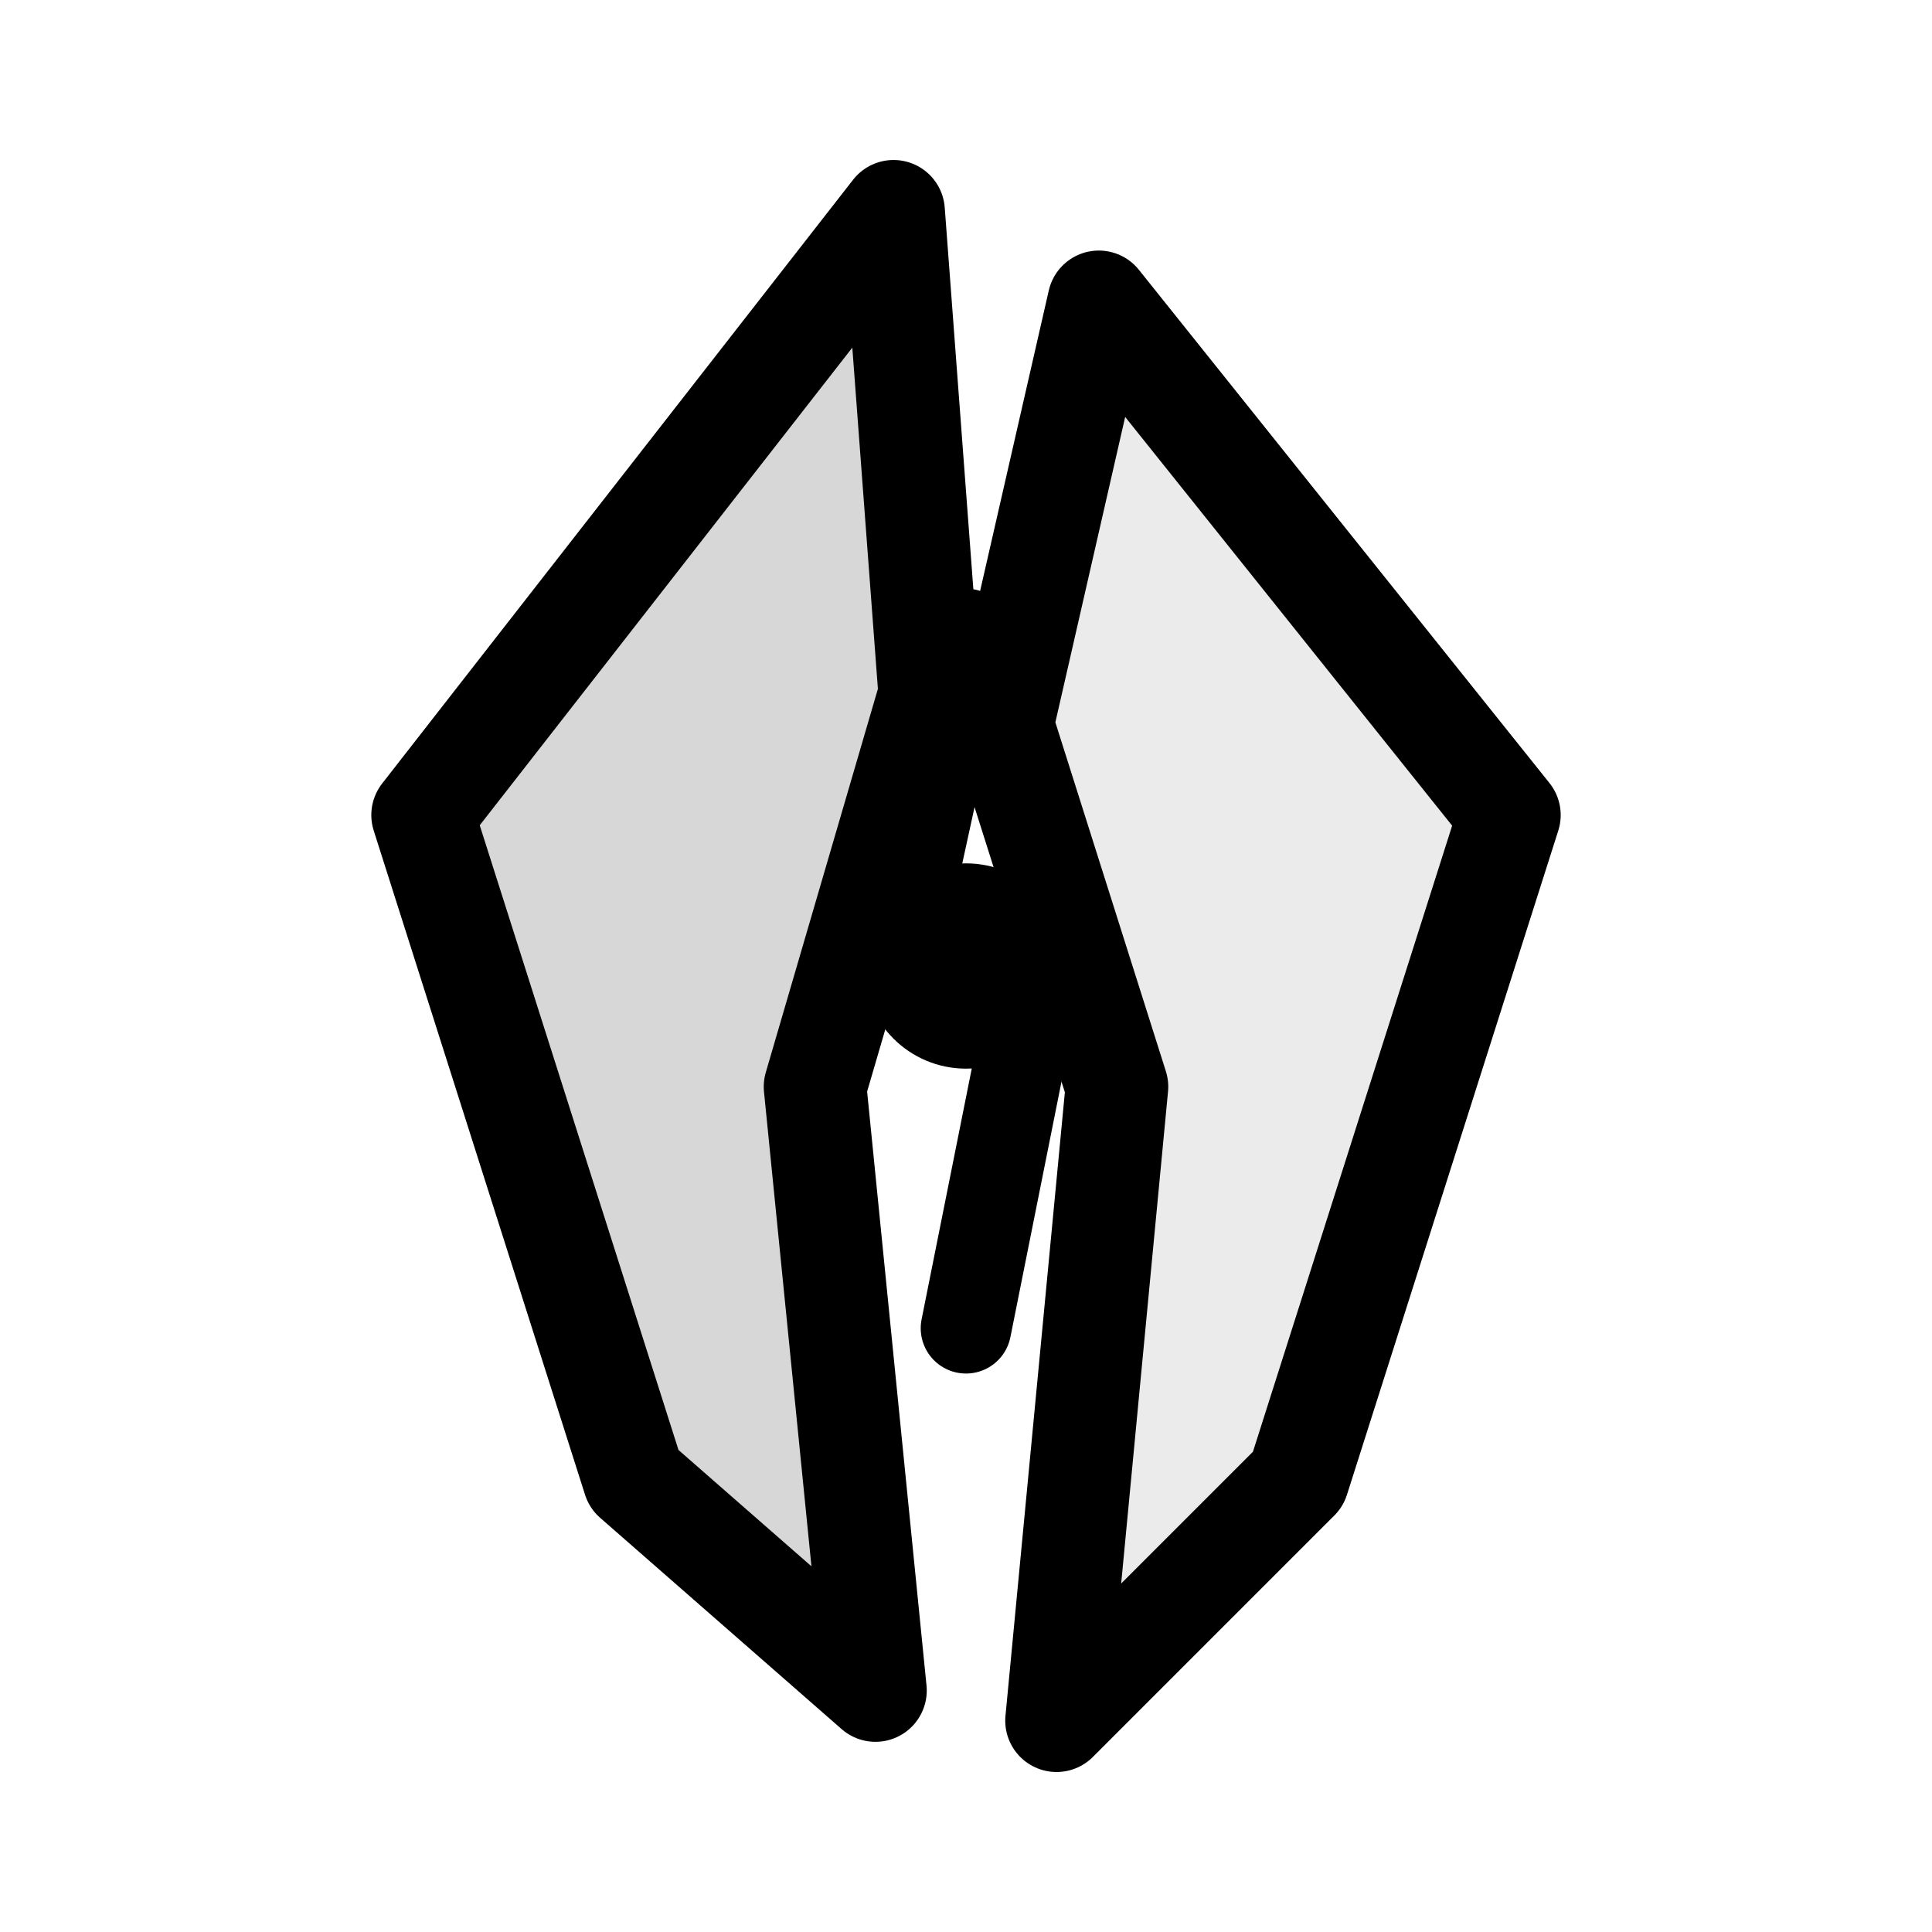
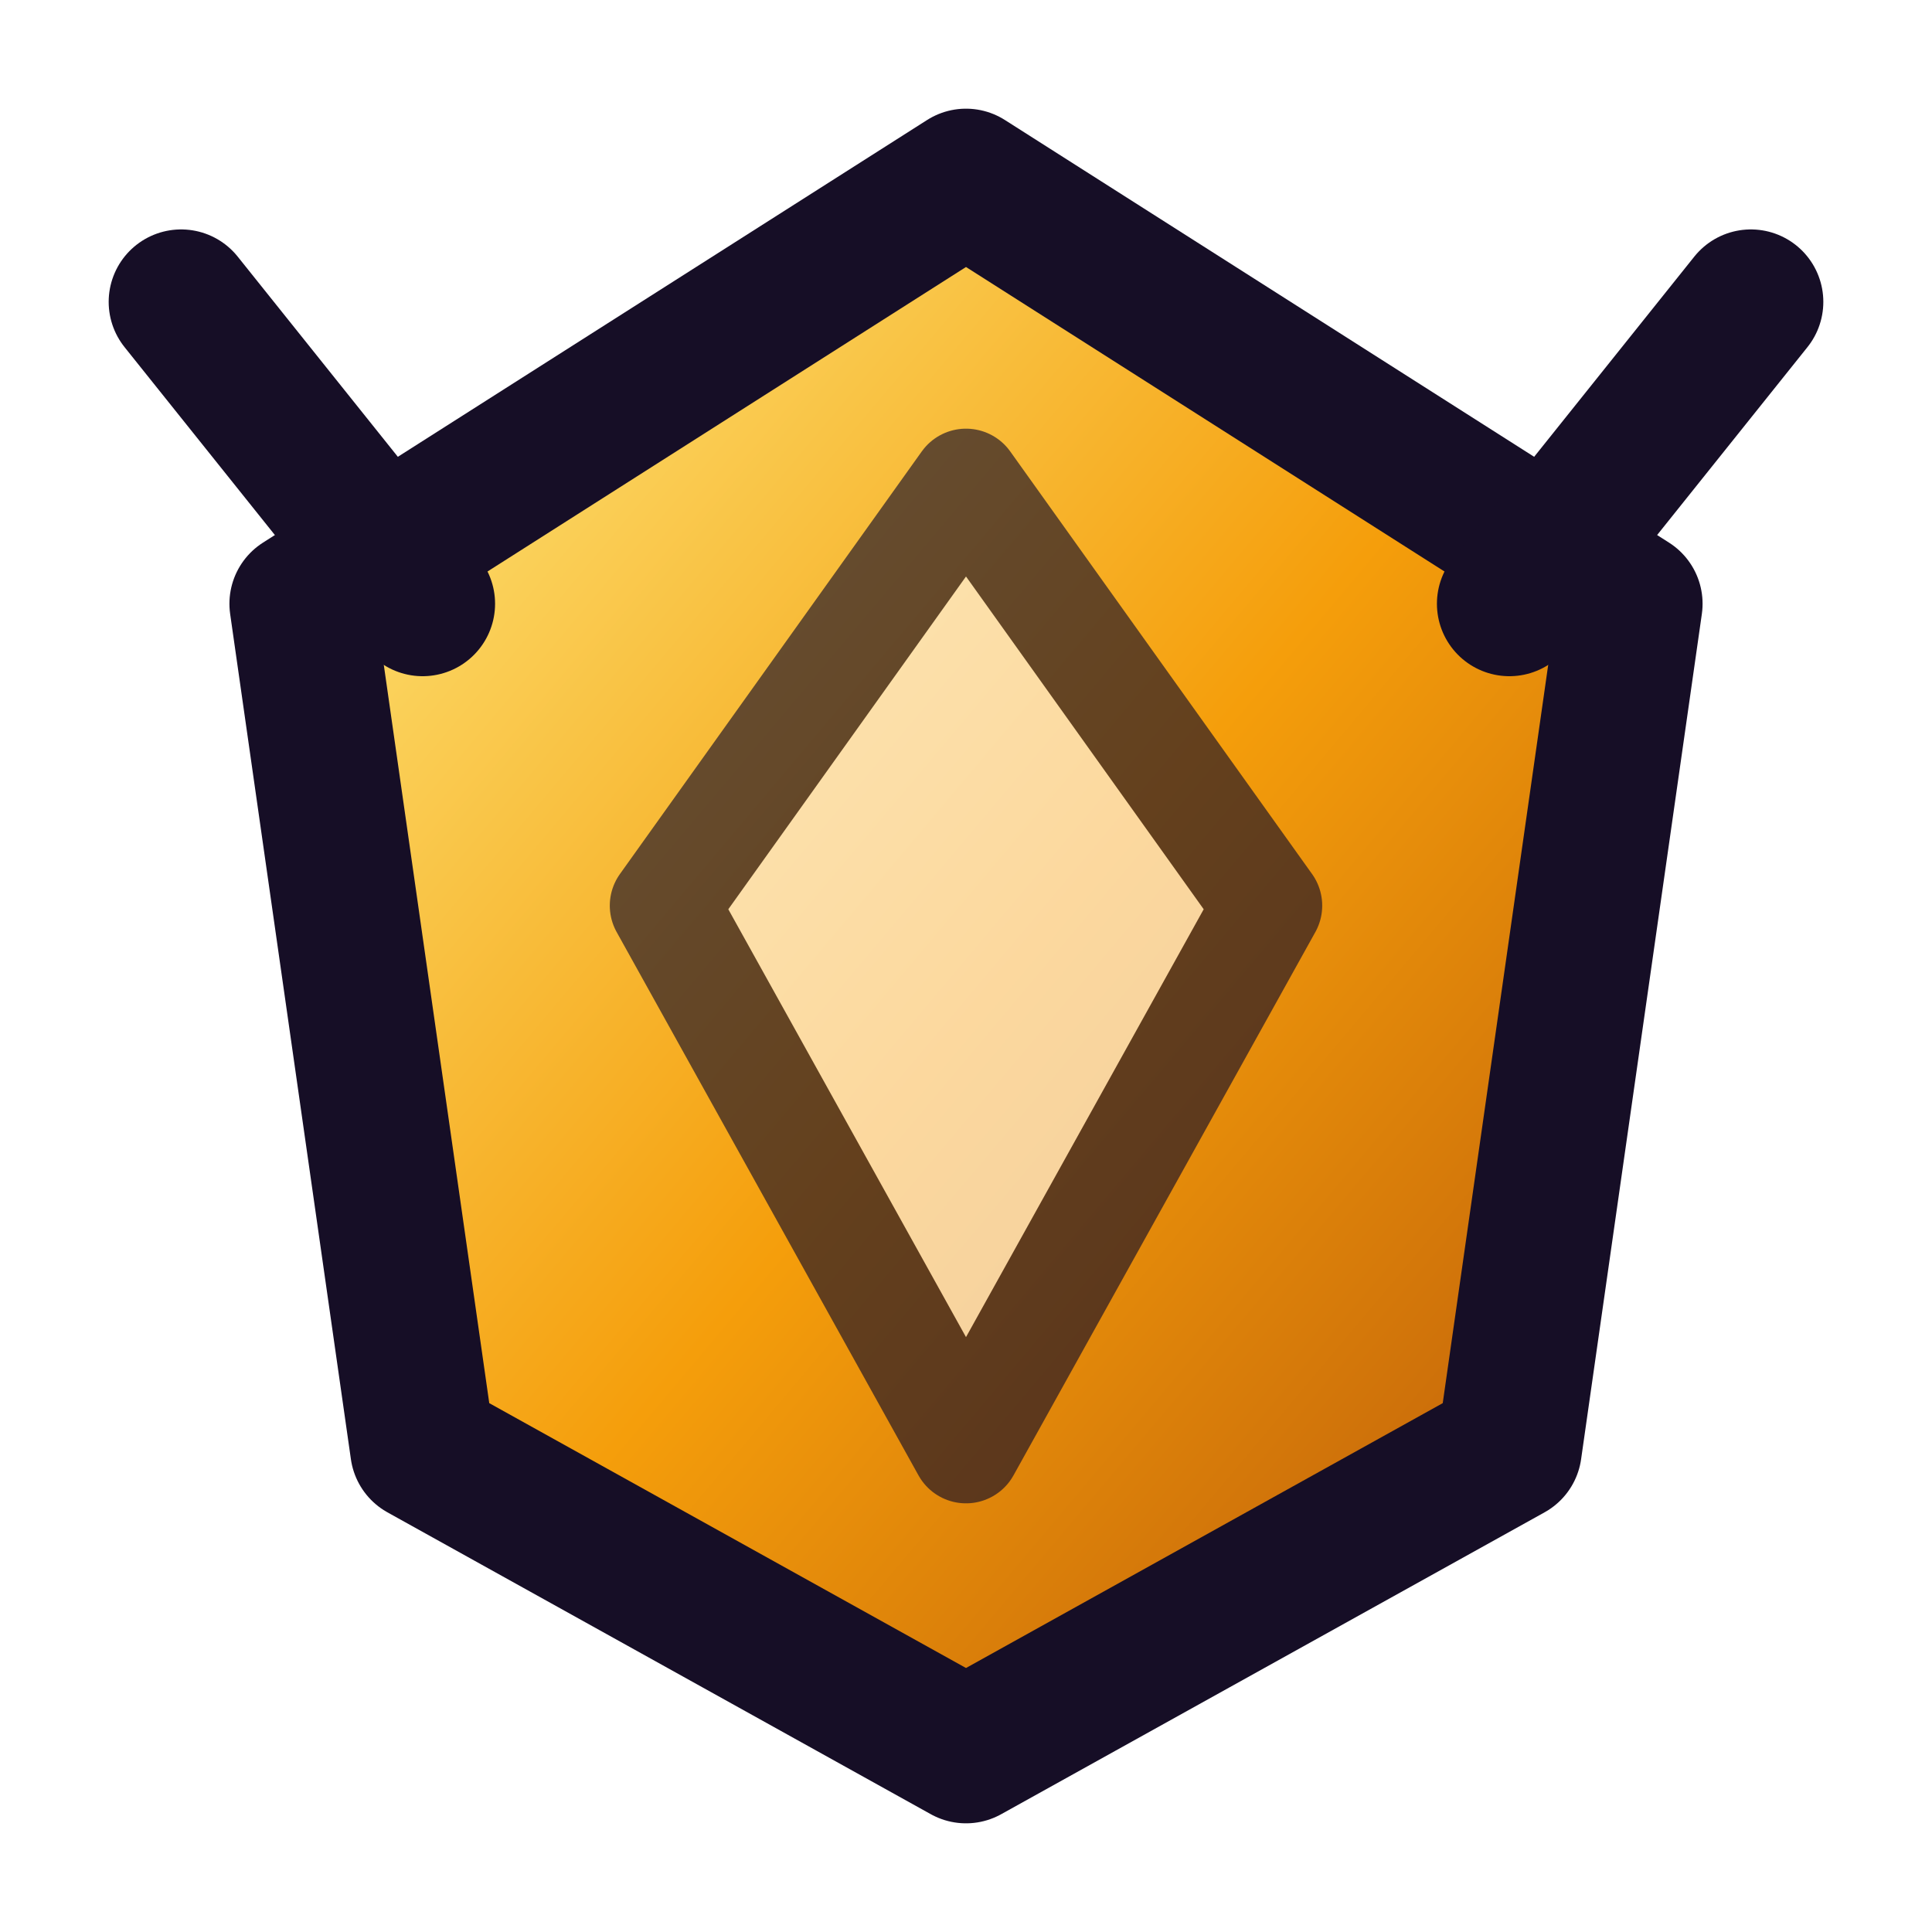
- <svg xmlns="http://www.w3.org/2000/svg" viewBox="0 0 32 32" width="100%" height="100%" fill="none">
-   <path d="M14.8 3.5L7 13.5L10.5 24.5L14.5 28L13.5 18L15.4 11.5L14.8 3.5Z" fill="currentColor" fill-opacity="0.16" stroke="currentColor" stroke-width="1.7" stroke-linecap="round" stroke-linejoin="round" vector-effect="non-scaling-stroke" />
-   <path d="M18.2 5L25 13.5L21.5 24.5L17.5 28.5L18.5 18L16.6 12L18.2 5Z" fill="currentColor" fill-opacity="0.08" stroke="currentColor" stroke-width="1.7" stroke-linecap="round" stroke-linejoin="round" vector-effect="non-scaling-stroke" />
-   <path d="M16 10.5L14.8 16L17.2 16L16 22" stroke="currentColor" stroke-width="1.5" stroke-linecap="round" stroke-linejoin="round" vector-effect="non-scaling-stroke" />
-   <circle cx="16" cy="16" r="1.7" fill="currentColor" />
+ <svg xmlns="http://www.w3.org/2000/svg" viewBox="0 0 32 32" fill="none">
+   <defs>
+     <linearGradient id="p2_dc_a" x1="0%" y1="0%" x2="100%" y2="100%">
+       <stop offset="0%" stop-color="#fef08a" />
+       <stop offset="52%" stop-color="#f59e0b" />
+       <stop offset="100%" stop-color="#b45309" />
+     </linearGradient>
+   </defs>
+   <polygon points="16,3 27,10 25,24 16,29 7,24 5,10" fill="url(#p2_dc_a)" stroke="#160e26" stroke-width="2.4" stroke-linejoin="round" />
+   <polygon points="16,8 21,15 16,24 11,15" fill="#fff7ed" opacity="0.65" stroke="#160e26" stroke-width="1.8" stroke-linejoin="round" />
+   <path d="M7 10 L3 5 M25 10 L29 5" stroke="#160e26" stroke-width="2.4" stroke-linecap="round" />
</svg>
